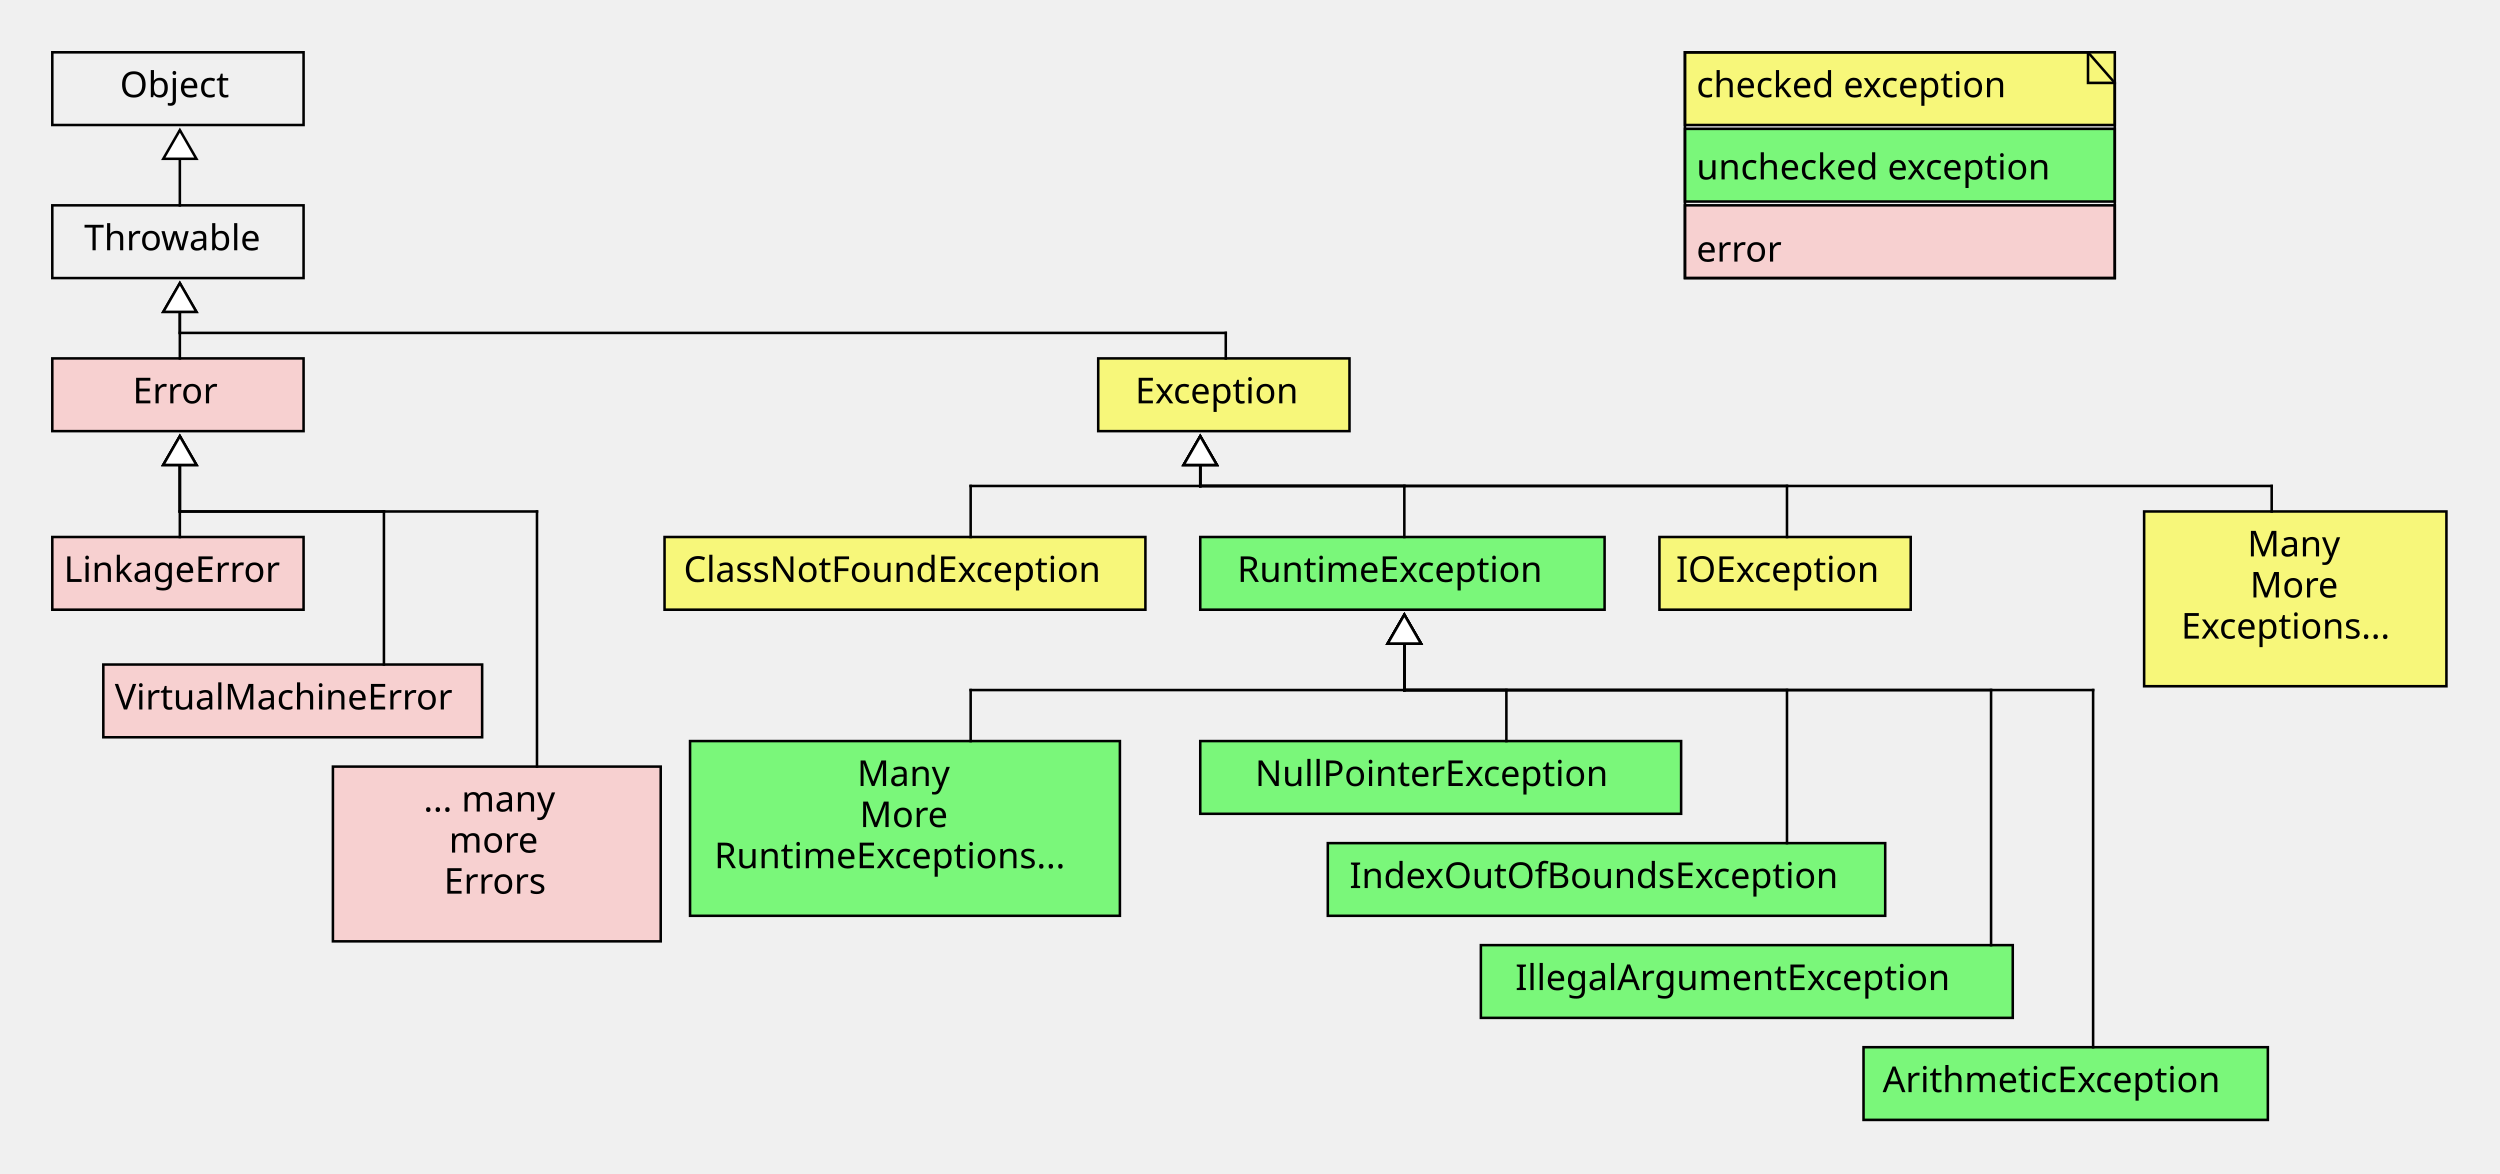
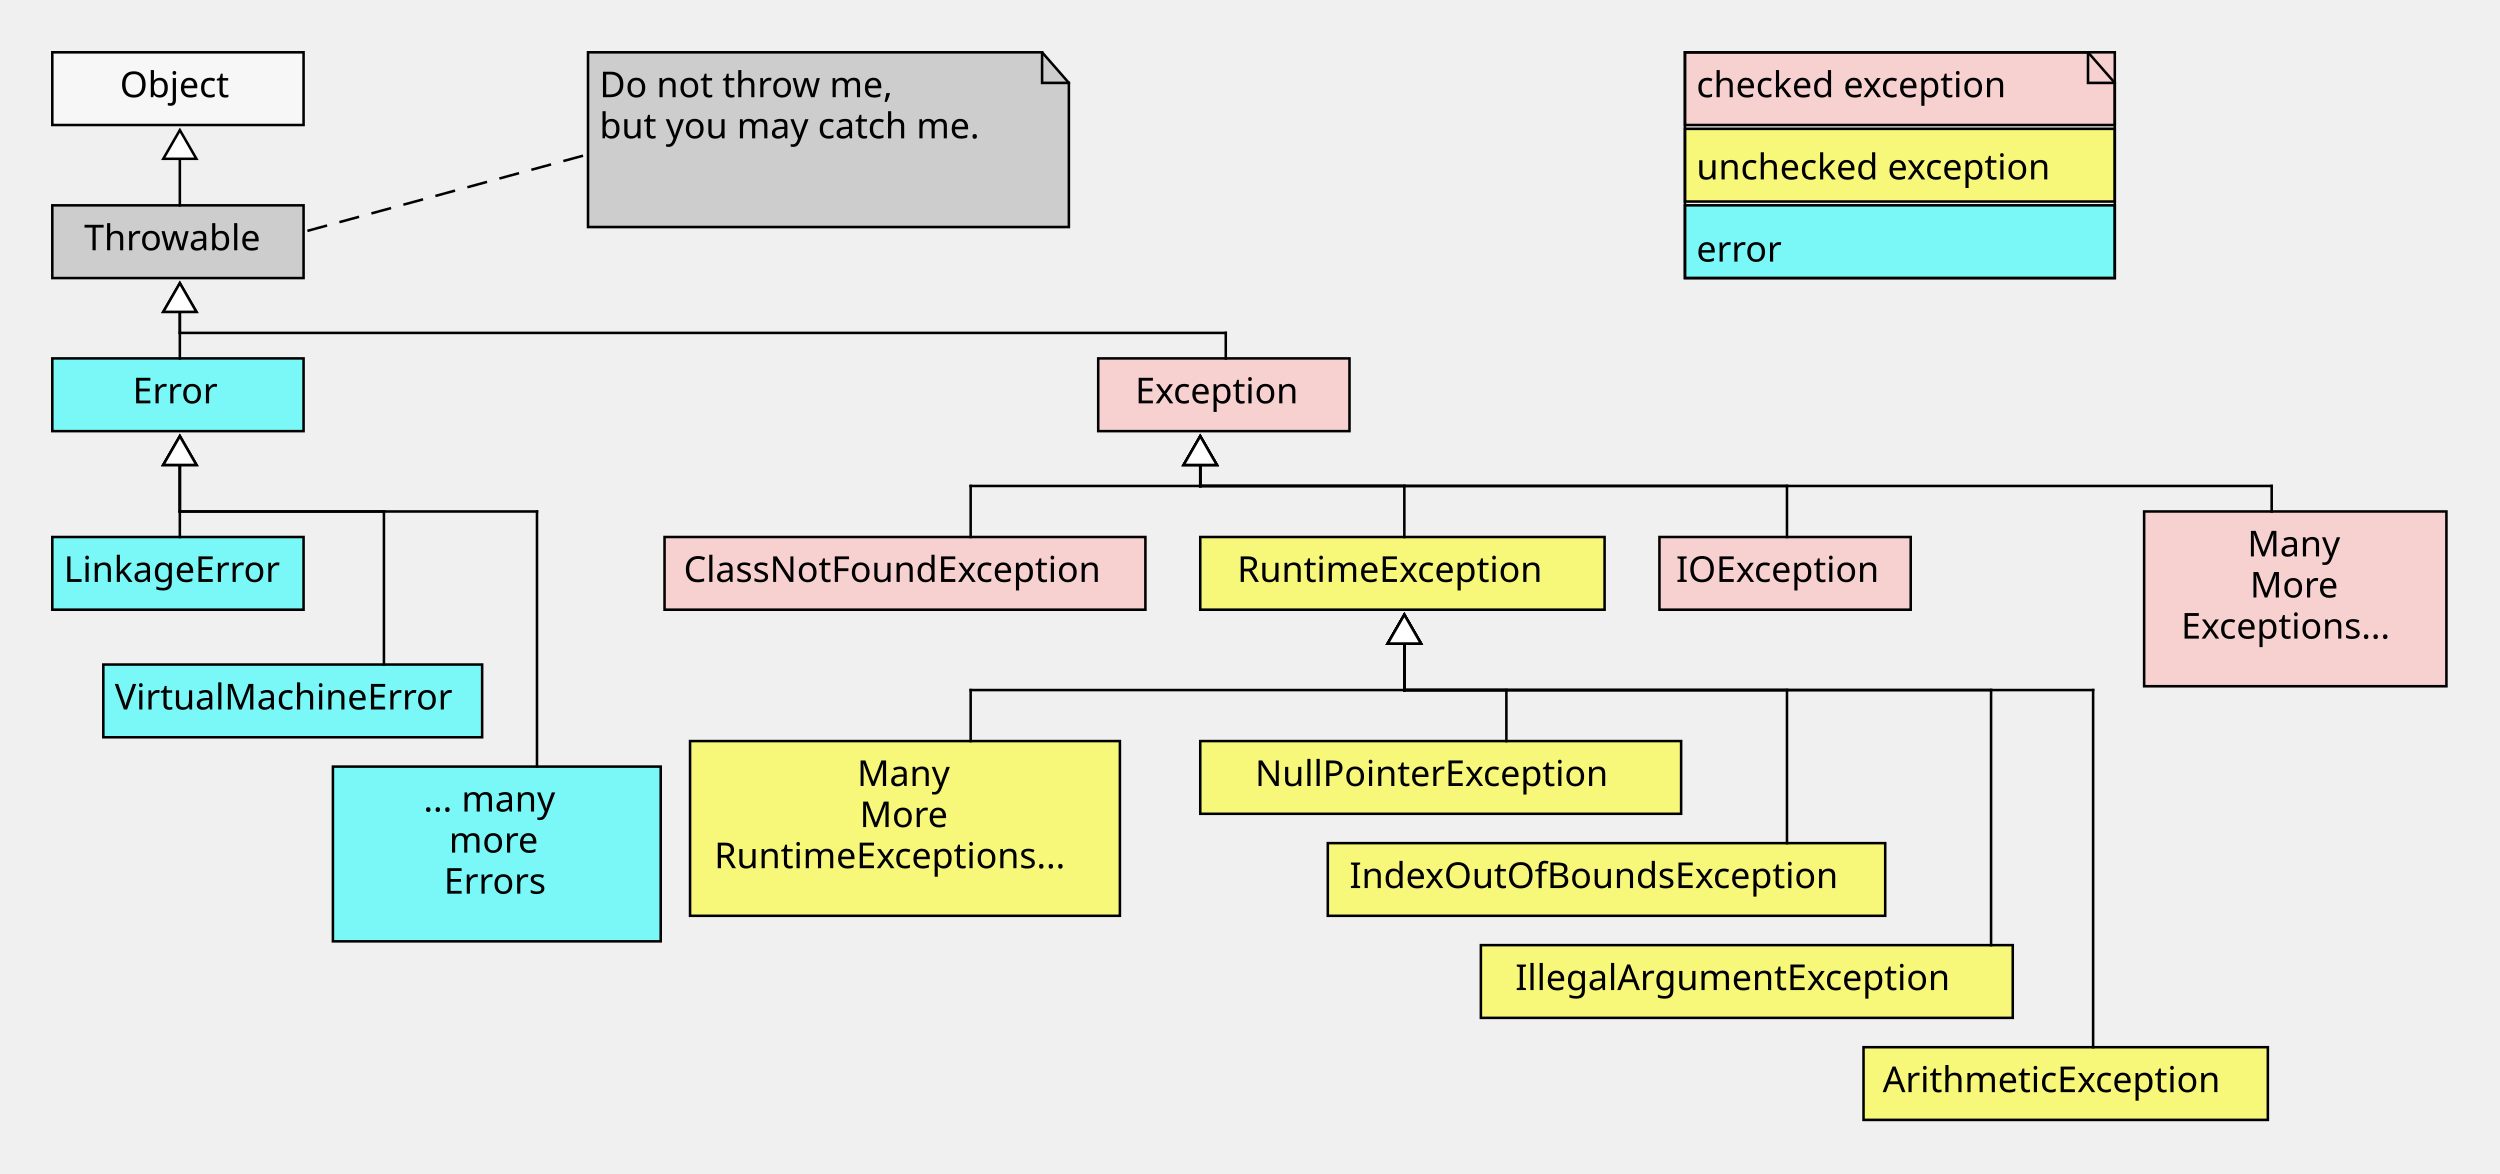
<svg xmlns="http://www.w3.org/2000/svg" fill-opacity="1" color-rendering="auto" color-interpolation="auto" text-rendering="auto" stroke="black" stroke-linecap="square" width="980" stroke-miterlimit="10" shape-rendering="auto" stroke-opacity="1" fill="black" stroke-dasharray="none" font-weight="normal" stroke-width="1" viewBox="20 20 980 460" height="460" font-family="'Dialog'" font-style="normal" stroke-linejoin="miter" font-size="12px" stroke-dashoffset="0" image-rendering="auto">
  <defs id="genericDefs" />
  <g>
    <defs id="defs1">
      <clipPath clipPathUnits="userSpaceOnUse" id="clipPath1">
        <path d="M0 0 L2147483647 0 L2147483647 2147483647 L0 2147483647 L0 0 Z" />
      </clipPath>
      <clipPath clipPathUnits="userSpaceOnUse" id="clipPath2">
+         <path d="M0 0 L0 70 L190 70 L190 0 Z" />
+       </clipPath>
+       <clipPath clipPathUnits="userSpaceOnUse" id="clipPath3">
        <path d="M0 0 L0 30 L170 30 L170 0 Z" />
      </clipPath>
-       <clipPath clipPathUnits="userSpaceOnUse" id="clipPath3">
+       <clipPath clipPathUnits="userSpaceOnUse" id="clipPath4">
        <path d="M0 0 L0 90 L170 90 L170 0 Z" />
      </clipPath>
-       <clipPath clipPathUnits="userSpaceOnUse" id="clipPath4">
+       <clipPath clipPathUnits="userSpaceOnUse" id="clipPath5">
        <path d="M0 0 L0 70 L120 70 L120 0 Z" />
      </clipPath>
-       <clipPath clipPathUnits="userSpaceOnUse" id="clipPath5">
+       <clipPath clipPathUnits="userSpaceOnUse" id="clipPath6">
        <path d="M0 0 L0 30 L210 30 L210 0 Z" />
      </clipPath>
-       <clipPath clipPathUnits="userSpaceOnUse" id="clipPath6">
+       <clipPath clipPathUnits="userSpaceOnUse" id="clipPath7">
        <path d="M0 0 L0 30 L220 30 L220 0 Z" />
      </clipPath>
-       <clipPath clipPathUnits="userSpaceOnUse" id="clipPath7">
+       <clipPath clipPathUnits="userSpaceOnUse" id="clipPath8">
        <path d="M0 0 L0 30 L190 30 L190 0 Z" />
      </clipPath>
-       <clipPath clipPathUnits="userSpaceOnUse" id="clipPath8">
+       <clipPath clipPathUnits="userSpaceOnUse" id="clipPath9">
        <path d="M0 0 L0 30 L160 30 L160 0 Z" />
      </clipPath>
-       <clipPath clipPathUnits="userSpaceOnUse" id="clipPath9">
+       <clipPath clipPathUnits="userSpaceOnUse" id="clipPath10">
        <path d="M0 0 L0 70 L170 70 L170 0 Z" />
      </clipPath>
-       <clipPath clipPathUnits="userSpaceOnUse" id="clipPath10">
+       <clipPath clipPathUnits="userSpaceOnUse" id="clipPath11">
        <path d="M0 0 L0 30 L100 30 L100 0 Z" />
      </clipPath>
-       <clipPath clipPathUnits="userSpaceOnUse" id="clipPath11">
+       <clipPath clipPathUnits="userSpaceOnUse" id="clipPath12">
        <path d="M0 0 L0 70 L130 70 L130 0 Z" />
      </clipPath>
-       <clipPath clipPathUnits="userSpaceOnUse" id="clipPath12">
+       <clipPath clipPathUnits="userSpaceOnUse" id="clipPath13">
        <path d="M0 0 L0 30 L150 30 L150 0 Z" />
      </clipPath>
-       <clipPath clipPathUnits="userSpaceOnUse" id="clipPath13">
+       <clipPath clipPathUnits="userSpaceOnUse" id="clipPath14">
+         <path d="M0 0 L0 60 L140 60 L140 0 Z" />
+       </clipPath>
+       <clipPath clipPathUnits="userSpaceOnUse" id="clipPath15">
        <path d="M0 0 L0 200 L300 200 L300 0 Z" />
      </clipPath>
-       <clipPath clipPathUnits="userSpaceOnUse" id="clipPath14">
+       <clipPath clipPathUnits="userSpaceOnUse" id="clipPath16">
        <path d="M0 0 L0 80 L70 80 L70 0 Z" />
      </clipPath>
-       <clipPath clipPathUnits="userSpaceOnUse" id="clipPath15">
+       <clipPath clipPathUnits="userSpaceOnUse" id="clipPath17">
        <path d="M0 0 L0 120 L180 120 L180 0 Z" />
      </clipPath>
-       <clipPath clipPathUnits="userSpaceOnUse" id="clipPath16">
+       <clipPath clipPathUnits="userSpaceOnUse" id="clipPath18">
        <path d="M0 0 L0 160 L260 160 L260 0 Z" />
      </clipPath>
-       <clipPath clipPathUnits="userSpaceOnUse" id="clipPath17">
+       <clipPath clipPathUnits="userSpaceOnUse" id="clipPath19">
        <path d="M0 0 L0 80 L200 80 L200 0 Z" />
      </clipPath>
-       <clipPath clipPathUnits="userSpaceOnUse" id="clipPath18">
+       <clipPath clipPathUnits="userSpaceOnUse" id="clipPath20">
        <path d="M0 0 L0 60 L450 60 L450 0 Z" />
      </clipPath>
-       <clipPath clipPathUnits="userSpaceOnUse" id="clipPath19">
+       <clipPath clipPathUnits="userSpaceOnUse" id="clipPath21">
        <path d="M0 0 L0 70 L260 70 L260 0 Z" />
      </clipPath>
-       <clipPath clipPathUnits="userSpaceOnUse" id="clipPath20">
+       <clipPath clipPathUnits="userSpaceOnUse" id="clipPath22">
        <path d="M0 0 L0 70 L110 70 L110 0 Z" />
      </clipPath>
-       <clipPath clipPathUnits="userSpaceOnUse" id="clipPath21">
+       <clipPath clipPathUnits="userSpaceOnUse" id="clipPath23">
        <path d="M0 0 L0 60 L440 60 L440 0 Z" />
      </clipPath>
-       <clipPath clipPathUnits="userSpaceOnUse" id="clipPath22">
+       <clipPath clipPathUnits="userSpaceOnUse" id="clipPath24">
        <path d="M0 0 L0 160 L170 160 L170 0 Z" />
      </clipPath>
-       <clipPath clipPathUnits="userSpaceOnUse" id="clipPath23">
+       <clipPath clipPathUnits="userSpaceOnUse" id="clipPath25">
        <path d="M0 0 L0 120 L110 120 L110 0 Z" />
      </clipPath>
-       <clipPath clipPathUnits="userSpaceOnUse" id="clipPath24">
+       <clipPath clipPathUnits="userSpaceOnUse" id="clipPath26">
        <path d="M0 0 L0 70 L30 70 L30 0 Z" />
      </clipPath>
-       <clipPath clipPathUnits="userSpaceOnUse" id="clipPath25">
+       <clipPath clipPathUnits="userSpaceOnUse" id="clipPath27">
        <path d="M0 0 L0 60 L30 60 L30 0 Z" />
      </clipPath>
    </defs>
-     <g fill="rgb(255,175,175)" fill-opacity="0.49" transform="translate(680,100)" stroke-opacity="0.49" stroke="rgb(255,175,175)">
-       <rect x="0.5" width="168.5" height="28.5" y="0.5" clip-path="url(#clipPath2)" stroke="none" />
+     <g fill="rgb(170,170,170)" fill-opacity="0.49" transform="translate(250,40)" stroke-opacity="0.49" stroke="rgb(170,170,170)">
+       <path d="M0.5 0.5 L178.5 0.5 L189 12.5 L189 69 L0.5 69 Z" stroke="none" clip-path="url(#clipPath2)" />
+     </g>
+     <g transform="translate(250,40)">
+       <path fill="none" d="M0.5 0.5 L178.5 0.5 L189 12.5 L189 69 L0.5 69 Z" clip-path="url(#clipPath2)" />
+       <path fill="none" d="M178.5 0.5 L178.5 12.5 L189 12.5" clip-path="url(#clipPath2)" />
+       <text x="5" font-size="14px" y="18.109" clip-path="url(#clipPath2)" font-family="sans-serif" stroke="none" xml:space="preserve">Do not throw me,</text>
+       <text x="5" font-size="14px" y="34.219" clip-path="url(#clipPath2)" font-family="sans-serif" stroke="none" xml:space="preserve">but you may catch me.</text>
+     </g>
+     <g fill="rgb(0,255,255)" fill-opacity="0.49" transform="translate(680,100)" stroke-opacity="0.49" stroke="rgb(0,255,255)">
+       <rect x="0.5" width="168.5" height="28.5" y="0.5" clip-path="url(#clipPath3)" stroke="none" />
    </g>
    <g transform="translate(680,100)">
-       <rect fill="none" x="0.5" width="168.5" height="28.5" y="0.5" clip-path="url(#clipPath2)" />
-     </g>
-     <g fill="rgb(0,255,0)" fill-opacity="0.49" transform="translate(680,70)" stroke-opacity="0.49" stroke="rgb(0,255,0)">
-       <rect x="0.5" width="168.5" height="28.5" y="0.5" clip-path="url(#clipPath2)" stroke="none" />
+       <rect fill="none" x="0.5" width="168.5" height="28.5" y="0.5" clip-path="url(#clipPath3)" />
+     </g>
+     <g fill="rgb(255,255,0)" fill-opacity="0.49" transform="translate(680,70)" stroke-opacity="0.49" stroke="rgb(255,255,0)">
+       <rect x="0.5" width="168.5" height="28.5" y="0.5" clip-path="url(#clipPath3)" stroke="none" />
    </g>
    <g transform="translate(680,70)">
-       <rect fill="none" x="0.5" width="168.5" height="28.5" y="0.5" clip-path="url(#clipPath2)" />
-     </g>
-     <g fill="rgb(255,255,0)" fill-opacity="0.49" transform="translate(680,40)" stroke-opacity="0.49" stroke="rgb(255,255,0)">
-       <rect x="0.5" width="168.5" height="28.5" y="0.5" clip-path="url(#clipPath2)" stroke="none" />
+       <rect fill="none" x="0.5" width="168.5" height="28.5" y="0.5" clip-path="url(#clipPath3)" />
+     </g>
+     <g fill="rgb(255,175,175)" fill-opacity="0.49" transform="translate(680,40)" stroke-opacity="0.49" stroke="rgb(255,175,175)">
+       <rect x="0.5" width="168.5" height="28.5" y="0.5" clip-path="url(#clipPath3)" stroke="none" />
    </g>
    <g transform="translate(680,40)">
-       <rect fill="none" x="0.5" width="168.5" height="28.5" y="0.5" clip-path="url(#clipPath2)" />
+       <rect fill="none" x="0.5" width="168.5" height="28.5" y="0.5" clip-path="url(#clipPath3)" />
    </g>
    <g fill="rgb(255,255,255)" fill-opacity="0" transform="translate(680,40)" stroke-opacity="0" stroke="rgb(255,255,255)">
-       <path d="M0.5 0.5 L158.5 0.5 L169 12.5 L169 89 L0.5 89 Z" stroke="none" clip-path="url(#clipPath3)" />
+       <path d="M0.5 0.5 L158.5 0.5 L169 12.5 L169 89 L0.5 89 Z" stroke="none" clip-path="url(#clipPath4)" />
    </g>
    <g transform="translate(680,40)">
-       <path fill="none" d="M0.5 0.5 L158.5 0.5 L169 12.5 L169 89 L0.5 89 Z" clip-path="url(#clipPath3)" />
-       <path fill="none" d="M158.5 0.5 L158.5 12.5 L169 12.5" clip-path="url(#clipPath3)" />
-       <text x="5" font-size="14px" y="18.109" clip-path="url(#clipPath3)" font-family="sans-serif" stroke="none" xml:space="preserve">checked exception</text>
-       <text x="5" font-size="14px" y="50.328" clip-path="url(#clipPath3)" font-family="sans-serif" stroke="none" xml:space="preserve">unchecked exception</text>
-       <text x="5" font-size="14px" y="82.547" clip-path="url(#clipPath3)" font-family="sans-serif" stroke="none" xml:space="preserve">error</text>
-     </g>
-     <g fill="rgb(255,255,0)" fill-opacity="0.49" transform="translate(860,220)" stroke-opacity="0.49" stroke="rgb(255,255,0)">
-       <rect x="0.5" width="118.5" height="68.5" y="0.5" clip-path="url(#clipPath4)" stroke="none" />
+       <path fill="none" d="M0.5 0.5 L158.5 0.5 L169 12.5 L169 89 L0.5 89 Z" clip-path="url(#clipPath4)" />
+       <path fill="none" d="M158.5 0.5 L158.5 12.5 L169 12.5" clip-path="url(#clipPath4)" />
+       <text x="5" font-size="14px" y="18.109" clip-path="url(#clipPath4)" font-family="sans-serif" stroke="none" xml:space="preserve">checked exception</text>
+       <text x="5" font-size="14px" y="50.328" clip-path="url(#clipPath4)" font-family="sans-serif" stroke="none" xml:space="preserve">unchecked exception</text>
+       <text x="5" font-size="14px" y="82.547" clip-path="url(#clipPath4)" font-family="sans-serif" stroke="none" xml:space="preserve">error</text>
+     </g>
+     <g fill="rgb(255,175,175)" fill-opacity="0.49" transform="translate(860,220)" stroke-opacity="0.49" stroke="rgb(255,175,175)">
+       <rect x="0.5" width="118.5" height="68.5" y="0.5" clip-path="url(#clipPath5)" stroke="none" />
    </g>
    <g transform="translate(860,220)">
-       <rect fill="none" x="0.5" width="118.5" height="68.5" y="0.5" clip-path="url(#clipPath4)" />
-       <text x="41" font-size="14px" y="18.109" clip-path="url(#clipPath4)" font-family="sans-serif" stroke="none" xml:space="preserve">Many </text>
-       <text x="42" font-size="14px" y="34.219" clip-path="url(#clipPath4)" font-family="sans-serif" stroke="none" xml:space="preserve">More </text>
-       <text x="15" font-size="14px" y="50.328" clip-path="url(#clipPath4)" font-family="sans-serif" stroke="none" xml:space="preserve">Exceptions...</text>
-     </g>
-     <g fill="rgb(0,255,0)" fill-opacity="0.49" transform="translate(600,390)" stroke-opacity="0.49" stroke="rgb(0,255,0)">
-       <rect x="0.5" width="208.5" height="28.5" y="0.5" clip-path="url(#clipPath5)" stroke="none" />
+       <rect fill="none" x="0.5" width="118.5" height="68.5" y="0.5" clip-path="url(#clipPath5)" />
+       <text x="41" font-size="14px" y="18.109" clip-path="url(#clipPath5)" font-family="sans-serif" stroke="none" xml:space="preserve">Many </text>
+       <text x="42" font-size="14px" y="34.219" clip-path="url(#clipPath5)" font-family="sans-serif" stroke="none" xml:space="preserve">More </text>
+       <text x="15" font-size="14px" y="50.328" clip-path="url(#clipPath5)" font-family="sans-serif" stroke="none" xml:space="preserve">Exceptions...</text>
+     </g>
+     <g fill="rgb(255,255,0)" fill-opacity="0.49" transform="translate(600,390)" stroke-opacity="0.49" stroke="rgb(255,255,0)">
+       <rect x="0.5" width="208.5" height="28.5" y="0.5" clip-path="url(#clipPath6)" stroke="none" />
    </g>
    <g transform="translate(600,390)">
-       <rect fill="none" x="0.5" width="208.5" height="28.5" y="0.5" clip-path="url(#clipPath5)" />
-       <text x="14" font-size="14px" y="18.109" clip-path="url(#clipPath5)" font-family="sans-serif" stroke="none" xml:space="preserve">IllegalArgumentException</text>
-     </g>
-     <g fill="rgb(0,255,0)" fill-opacity="0.49" transform="translate(540,350)" stroke-opacity="0.49" stroke="rgb(0,255,0)">
-       <rect x="0.5" width="218.5" height="28.5" y="0.5" clip-path="url(#clipPath6)" stroke="none" />
+       <rect fill="none" x="0.5" width="208.5" height="28.5" y="0.5" clip-path="url(#clipPath6)" />
+       <text x="14" font-size="14px" y="18.109" clip-path="url(#clipPath6)" font-family="sans-serif" stroke="none" xml:space="preserve">IllegalArgumentException</text>
+     </g>
+     <g fill="rgb(255,255,0)" fill-opacity="0.49" transform="translate(540,350)" stroke-opacity="0.49" stroke="rgb(255,255,0)">
+       <rect x="0.5" width="218.5" height="28.5" y="0.5" clip-path="url(#clipPath7)" stroke="none" />
    </g>
    <g transform="translate(540,350)">
-       <rect fill="none" x="0.5" width="218.5" height="28.5" y="0.5" clip-path="url(#clipPath6)" />
-       <text x="9" font-size="14px" y="18.109" clip-path="url(#clipPath6)" font-family="sans-serif" stroke="none" xml:space="preserve">IndexOutOfBoundsException</text>
-     </g>
-     <g fill="rgb(0,255,0)" fill-opacity="0.49" transform="translate(490,310)" stroke-opacity="0.49" stroke="rgb(0,255,0)">
-       <rect x="0.5" width="188.5" height="28.5" y="0.5" clip-path="url(#clipPath7)" stroke="none" />
+       <rect fill="none" x="0.5" width="218.5" height="28.5" y="0.5" clip-path="url(#clipPath7)" />
+       <text x="9" font-size="14px" y="18.109" clip-path="url(#clipPath7)" font-family="sans-serif" stroke="none" xml:space="preserve">IndexOutOfBoundsException</text>
+     </g>
+     <g fill="rgb(255,255,0)" fill-opacity="0.49" transform="translate(490,310)" stroke-opacity="0.49" stroke="rgb(255,255,0)">
+       <rect x="0.5" width="188.5" height="28.5" y="0.5" clip-path="url(#clipPath8)" stroke="none" />
    </g>
    <g transform="translate(490,310)">
-       <rect fill="none" x="0.5" width="188.5" height="28.5" y="0.5" clip-path="url(#clipPath7)" />
-       <text x="22" font-size="14px" y="18.109" clip-path="url(#clipPath7)" font-family="sans-serif" stroke="none" xml:space="preserve">NullPointerException</text>
-     </g>
-     <g fill="rgb(0,255,0)" fill-opacity="0.49" transform="translate(750,430)" stroke-opacity="0.49" stroke="rgb(0,255,0)">
-       <rect x="0.5" width="158.5" height="28.5" y="0.5" clip-path="url(#clipPath8)" stroke="none" />
+       <rect fill="none" x="0.5" width="188.5" height="28.5" y="0.5" clip-path="url(#clipPath8)" />
+       <text x="22" font-size="14px" y="18.109" clip-path="url(#clipPath8)" font-family="sans-serif" stroke="none" xml:space="preserve">NullPointerException</text>
+     </g>
+     <g fill="rgb(255,255,0)" fill-opacity="0.49" transform="translate(750,430)" stroke-opacity="0.49" stroke="rgb(255,255,0)">
+       <rect x="0.5" width="158.5" height="28.5" y="0.5" clip-path="url(#clipPath9)" stroke="none" />
    </g>
    <g transform="translate(750,430)">
-       <rect fill="none" x="0.5" width="158.5" height="28.5" y="0.5" clip-path="url(#clipPath8)" />
-       <text x="8" font-size="14px" y="18.109" clip-path="url(#clipPath8)" font-family="sans-serif" stroke="none" xml:space="preserve">ArithmeticException</text>
-     </g>
-     <g fill="rgb(0,255,0)" fill-opacity="0.49" transform="translate(290,310)" stroke-opacity="0.49" stroke="rgb(0,255,0)">
-       <rect x="0.5" width="168.5" height="68.5" y="0.5" clip-path="url(#clipPath9)" stroke="none" />
+       <rect fill="none" x="0.5" width="158.5" height="28.5" y="0.5" clip-path="url(#clipPath9)" />
+       <text x="8" font-size="14px" y="18.109" clip-path="url(#clipPath9)" font-family="sans-serif" stroke="none" xml:space="preserve">ArithmeticException</text>
+     </g>
+     <g fill="rgb(255,255,0)" fill-opacity="0.49" transform="translate(290,310)" stroke-opacity="0.49" stroke="rgb(255,255,0)">
+       <rect x="0.5" width="168.5" height="68.5" y="0.5" clip-path="url(#clipPath10)" stroke="none" />
    </g>
    <g transform="translate(290,310)">
-       <rect fill="none" x="0.5" width="168.5" height="68.5" y="0.5" clip-path="url(#clipPath9)" />
-       <text x="66" font-size="14px" y="18.109" clip-path="url(#clipPath9)" font-family="sans-serif" stroke="none" xml:space="preserve">Many </text>
-       <text x="67" font-size="14px" y="34.219" clip-path="url(#clipPath9)" font-family="sans-serif" stroke="none" xml:space="preserve">More </text>
-       <text x="10" font-size="14px" y="50.328" clip-path="url(#clipPath9)" font-family="sans-serif" stroke="none" xml:space="preserve">RuntimeExceptions...</text>
-     </g>
-     <g fill="rgb(255,255,0)" fill-opacity="0.49" transform="translate(670,230)" stroke-opacity="0.49" stroke="rgb(255,255,0)">
-       <rect x="0.5" width="98.5" height="28.5" y="0.5" clip-path="url(#clipPath10)" stroke="none" />
+       <rect fill="none" x="0.5" width="168.5" height="68.5" y="0.5" clip-path="url(#clipPath10)" />
+       <text x="66" font-size="14px" y="18.109" clip-path="url(#clipPath10)" font-family="sans-serif" stroke="none" xml:space="preserve">Many </text>
+       <text x="67" font-size="14px" y="34.219" clip-path="url(#clipPath10)" font-family="sans-serif" stroke="none" xml:space="preserve">More </text>
+       <text x="10" font-size="14px" y="50.328" clip-path="url(#clipPath10)" font-family="sans-serif" stroke="none" xml:space="preserve">RuntimeExceptions...</text>
+     </g>
+     <g fill="rgb(255,175,175)" fill-opacity="0.49" transform="translate(670,230)" stroke-opacity="0.49" stroke="rgb(255,175,175)">
+       <rect x="0.5" width="98.5" height="28.5" y="0.5" clip-path="url(#clipPath11)" stroke="none" />
    </g>
    <g transform="translate(670,230)">
-       <rect fill="none" x="0.5" width="98.5" height="28.5" y="0.5" clip-path="url(#clipPath10)" />
-       <text x="7" font-size="14px" y="18.109" clip-path="url(#clipPath10)" font-family="sans-serif" stroke="none" xml:space="preserve">IOException</text>
-     </g>
-     <g fill="rgb(0,255,0)" fill-opacity="0.49" transform="translate(490,230)" stroke-opacity="0.49" stroke="rgb(0,255,0)">
-       <rect x="0.5" width="158.5" height="28.5" y="0.5" clip-path="url(#clipPath8)" stroke="none" />
+       <rect fill="none" x="0.5" width="98.5" height="28.5" y="0.5" clip-path="url(#clipPath11)" />
+       <text x="7" font-size="14px" y="18.109" clip-path="url(#clipPath11)" font-family="sans-serif" stroke="none" xml:space="preserve">IOException</text>
+     </g>
+     <g fill="rgb(255,255,0)" fill-opacity="0.49" transform="translate(490,230)" stroke-opacity="0.49" stroke="rgb(255,255,0)">
+       <rect x="0.5" width="158.5" height="28.5" y="0.5" clip-path="url(#clipPath9)" stroke="none" />
    </g>
    <g transform="translate(490,230)">
-       <rect fill="none" x="0.5" width="158.5" height="28.5" y="0.5" clip-path="url(#clipPath8)" />
-       <text x="15" font-size="14px" y="18.109" clip-path="url(#clipPath8)" font-family="sans-serif" stroke="none" xml:space="preserve">RuntimeException</text>
-     </g>
-     <g fill="rgb(255,255,0)" fill-opacity="0.49" transform="translate(280,230)" stroke-opacity="0.49" stroke="rgb(255,255,0)">
-       <rect x="0.5" width="188.5" height="28.5" y="0.5" clip-path="url(#clipPath7)" stroke="none" />
+       <rect fill="none" x="0.5" width="158.5" height="28.5" y="0.5" clip-path="url(#clipPath9)" />
+       <text x="15" font-size="14px" y="18.109" clip-path="url(#clipPath9)" font-family="sans-serif" stroke="none" xml:space="preserve">RuntimeException</text>
+     </g>
+     <g fill="rgb(255,175,175)" fill-opacity="0.49" transform="translate(280,230)" stroke-opacity="0.49" stroke="rgb(255,175,175)">
+       <rect x="0.5" width="188.5" height="28.5" y="0.5" clip-path="url(#clipPath8)" stroke="none" />
    </g>
    <g transform="translate(280,230)">
-       <rect fill="none" x="0.5" width="188.5" height="28.5" y="0.5" clip-path="url(#clipPath7)" />
-       <text x="8" font-size="14px" y="18.109" clip-path="url(#clipPath7)" font-family="sans-serif" stroke="none" xml:space="preserve">ClassNotFoundException</text>
-     </g>
-     <g fill="rgb(255,175,175)" fill-opacity="0.49" transform="translate(150,320)" stroke-opacity="0.49" stroke="rgb(255,175,175)">
-       <rect x="0.5" width="128.5" height="68.5" y="0.5" clip-path="url(#clipPath11)" stroke="none" />
+       <rect fill="none" x="0.5" width="188.5" height="28.5" y="0.5" clip-path="url(#clipPath8)" />
+       <text x="8" font-size="14px" y="18.109" clip-path="url(#clipPath8)" font-family="sans-serif" stroke="none" xml:space="preserve">ClassNotFoundException</text>
+     </g>
+     <g fill="rgb(0,255,255)" fill-opacity="0.49" transform="translate(150,320)" stroke-opacity="0.49" stroke="rgb(0,255,255)">
+       <rect x="0.5" width="128.5" height="68.5" y="0.5" clip-path="url(#clipPath12)" stroke="none" />
    </g>
    <g transform="translate(150,320)">
-       <rect fill="none" x="0.5" width="128.5" height="68.5" y="0.5" clip-path="url(#clipPath11)" />
-       <text x="36" font-size="14px" y="18.109" clip-path="url(#clipPath11)" font-family="sans-serif" stroke="none" xml:space="preserve">... many </text>
-       <text x="46" font-size="14px" y="34.219" clip-path="url(#clipPath11)" font-family="sans-serif" stroke="none" xml:space="preserve">more </text>
-       <text x="44" font-size="14px" y="50.328" clip-path="url(#clipPath11)" font-family="sans-serif" stroke="none" xml:space="preserve">Errors</text>
-     </g>
-     <g fill="rgb(255,175,175)" fill-opacity="0.49" transform="translate(60,280)" stroke-opacity="0.49" stroke="rgb(255,175,175)">
-       <rect x="0.5" width="148.5" height="28.5" y="0.5" clip-path="url(#clipPath12)" stroke="none" />
+       <rect fill="none" x="0.5" width="128.5" height="68.5" y="0.5" clip-path="url(#clipPath12)" />
+       <text x="36" font-size="14px" y="18.109" clip-path="url(#clipPath12)" font-family="sans-serif" stroke="none" xml:space="preserve">... many </text>
+       <text x="46" font-size="14px" y="34.219" clip-path="url(#clipPath12)" font-family="sans-serif" stroke="none" xml:space="preserve">more </text>
+       <text x="44" font-size="14px" y="50.328" clip-path="url(#clipPath12)" font-family="sans-serif" stroke="none" xml:space="preserve">Errors</text>
+     </g>
+     <g fill="rgb(0,255,255)" fill-opacity="0.49" transform="translate(60,280)" stroke-opacity="0.49" stroke="rgb(0,255,255)">
+       <rect x="0.5" width="148.5" height="28.5" y="0.5" clip-path="url(#clipPath13)" stroke="none" />
    </g>
    <g transform="translate(60,280)">
-       <rect fill="none" x="0.5" width="148.5" height="28.5" y="0.5" clip-path="url(#clipPath12)" />
-       <text x="5" font-size="14px" y="18.109" clip-path="url(#clipPath12)" font-family="sans-serif" stroke="none" xml:space="preserve">VirtualMachineError</text>
-     </g>
-     <g fill="rgb(255,175,175)" fill-opacity="0.49" transform="translate(40,230)" stroke-opacity="0.49" stroke="rgb(255,175,175)">
-       <rect x="0.5" width="98.5" height="28.5" y="0.5" clip-path="url(#clipPath10)" stroke="none" />
+       <rect fill="none" x="0.5" width="148.5" height="28.5" y="0.5" clip-path="url(#clipPath13)" />
+       <text x="5" font-size="14px" y="18.109" clip-path="url(#clipPath13)" font-family="sans-serif" stroke="none" xml:space="preserve">VirtualMachineError</text>
+     </g>
+     <g fill="rgb(0,255,255)" fill-opacity="0.49" transform="translate(40,230)" stroke-opacity="0.49" stroke="rgb(0,255,255)">
+       <rect x="0.5" width="98.5" height="28.5" y="0.5" clip-path="url(#clipPath11)" stroke="none" />
    </g>
    <g transform="translate(40,230)">
-       <rect fill="none" x="0.5" width="98.5" height="28.5" y="0.5" clip-path="url(#clipPath10)" />
-       <text x="5" font-size="14px" y="18.109" clip-path="url(#clipPath10)" font-family="sans-serif" stroke="none" xml:space="preserve">LinkageError</text>
-     </g>
-     <g fill="rgb(255,255,0)" fill-opacity="0.49" transform="translate(450,160)" stroke-opacity="0.49" stroke="rgb(255,255,0)">
-       <rect x="0.5" width="98.5" height="28.5" y="0.5" clip-path="url(#clipPath10)" stroke="none" />
+       <rect fill="none" x="0.5" width="98.5" height="28.5" y="0.5" clip-path="url(#clipPath11)" />
+       <text x="5" font-size="14px" y="18.109" clip-path="url(#clipPath11)" font-family="sans-serif" stroke="none" xml:space="preserve">LinkageError</text>
+     </g>
+     <g fill="rgb(255,175,175)" fill-opacity="0.49" transform="translate(450,160)" stroke-opacity="0.49" stroke="rgb(255,175,175)">
+       <rect x="0.5" width="98.5" height="28.5" y="0.5" clip-path="url(#clipPath11)" stroke="none" />
    </g>
    <g transform="translate(450,160)">
-       <rect fill="none" x="0.5" width="98.5" height="28.5" y="0.5" clip-path="url(#clipPath10)" />
-       <text x="15" font-size="14px" y="18.109" clip-path="url(#clipPath10)" font-family="sans-serif" stroke="none" xml:space="preserve">Exception</text>
-     </g>
-     <g fill="rgb(255,175,175)" fill-opacity="0.49" transform="translate(40,160)" stroke-opacity="0.49" stroke="rgb(255,175,175)">
-       <rect x="0.5" width="98.5" height="28.5" y="0.5" clip-path="url(#clipPath10)" stroke="none" />
+       <rect fill="none" x="0.5" width="98.5" height="28.5" y="0.5" clip-path="url(#clipPath11)" />
+       <text x="15" font-size="14px" y="18.109" clip-path="url(#clipPath11)" font-family="sans-serif" stroke="none" xml:space="preserve">Exception</text>
+     </g>
+     <g fill="rgb(0,255,255)" fill-opacity="0.49" transform="translate(40,160)" stroke-opacity="0.49" stroke="rgb(0,255,255)">
+       <rect x="0.5" width="98.5" height="28.5" y="0.5" clip-path="url(#clipPath11)" stroke="none" />
    </g>
    <g transform="translate(40,160)">
-       <rect fill="none" x="0.5" width="98.5" height="28.5" y="0.5" clip-path="url(#clipPath10)" />
-       <text x="32" font-size="14px" y="18.109" clip-path="url(#clipPath10)" font-family="sans-serif" stroke="none" xml:space="preserve">Error</text>
-     </g>
-     <g fill="rgb(255,255,255)" fill-opacity="0" transform="translate(40,100)" stroke-opacity="0" stroke="rgb(255,255,255)">
-       <rect x="0.5" width="98.5" height="28.5" y="0.5" clip-path="url(#clipPath10)" stroke="none" />
+       <rect fill="none" x="0.5" width="98.5" height="28.5" y="0.5" clip-path="url(#clipPath11)" />
+       <text x="32" font-size="14px" y="18.109" clip-path="url(#clipPath11)" font-family="sans-serif" stroke="none" xml:space="preserve">Error</text>
+     </g>
+     <g fill="rgb(170,170,170)" fill-opacity="0.49" transform="translate(40,100)" stroke-opacity="0.49" stroke="rgb(170,170,170)">
+       <rect x="0.5" width="98.5" height="28.5" y="0.5" clip-path="url(#clipPath11)" stroke="none" />
    </g>
    <g transform="translate(40,100)">
-       <rect fill="none" x="0.5" width="98.5" height="28.5" y="0.5" clip-path="url(#clipPath10)" />
-       <text x="13" font-size="14px" y="18.109" clip-path="url(#clipPath10)" font-family="sans-serif" stroke="none" xml:space="preserve">Throwable</text>
-     </g>
-     <g fill="rgb(255,255,255)" fill-opacity="0" transform="translate(40,40)" stroke-opacity="0" stroke="rgb(255,255,255)">
-       <rect x="0.5" width="98.5" height="28.5" y="0.5" clip-path="url(#clipPath10)" stroke="none" />
+       <rect fill="none" x="0.5" width="98.5" height="28.5" y="0.5" clip-path="url(#clipPath11)" />
+       <text x="13" font-size="14px" y="18.109" clip-path="url(#clipPath11)" font-family="sans-serif" stroke="none" xml:space="preserve">Throwable</text>
+     </g>
+     <g fill="rgb(255,255,255)" fill-opacity="0.49" transform="translate(40,40)" stroke-opacity="0.49" stroke="rgb(255,255,255)">
+       <rect x="0.5" width="98.5" height="28.5" y="0.5" clip-path="url(#clipPath11)" stroke="none" />
    </g>
    <g transform="translate(40,40)">
-       <rect fill="none" x="0.5" width="98.5" height="28.5" y="0.5" clip-path="url(#clipPath10)" />
-       <text x="27" font-size="14px" y="18.109" clip-path="url(#clipPath10)" font-family="sans-serif" stroke="none" xml:space="preserve">Object</text>
-     </g>
-     <g transform="translate(560,250)">
-       <path fill="none" d="M10.5 11.5 L10.5 40.5" clip-path="url(#clipPath13)" />
-       <path fill="none" d="M10.5 40.5 L280.5 40.5" clip-path="url(#clipPath13)" />
-       <path fill="none" d="M280.5 40.5 L280.5 180.5" clip-path="url(#clipPath13)" />
-       <path fill="white" d="M4 22.258 L10.5 11 L17 22.258 Z" clip-path="url(#clipPath13)" stroke="none" />
-       <path fill="none" d="M4 22.258 L10.5 11 L17 22.258 Z" clip-path="url(#clipPath13)" />
-     </g>
-     <g transform="translate(560,250)">
-       <path fill="none" d="M10.5 11.5 L10.5 40.5" clip-path="url(#clipPath14)" />
-       <path fill="none" d="M10.5 40.5 L50.5 40.5" clip-path="url(#clipPath14)" />
-       <path fill="none" d="M50.5 40.5 L50.5 60.5" clip-path="url(#clipPath14)" />
-       <path fill="white" d="M4 22.258 L10.5 11 L17 22.258 Z" clip-path="url(#clipPath14)" stroke="none" />
-       <path fill="none" d="M4 22.258 L10.5 11 L17 22.258 Z" clip-path="url(#clipPath14)" />
+       <rect fill="none" x="0.5" width="98.5" height="28.5" y="0.5" clip-path="url(#clipPath11)" />
+       <text x="27" font-size="14px" y="18.109" clip-path="url(#clipPath11)" font-family="sans-serif" stroke="none" xml:space="preserve">Object</text>
+     </g>
+     <g stroke-dasharray="8,5" stroke-miterlimit="5" transform="translate(130,70)" stroke-linecap="butt">
+       <path fill="none" d="M10.5 40.5 L120.5 10.5" clip-path="url(#clipPath14)" />
    </g>
    <g transform="translate(560,250)">
      <path fill="none" d="M10.5 11.5 L10.5 40.5" clip-path="url(#clipPath15)" />
-       <path fill="none" d="M10.5 40.5 L160.5 40.5" clip-path="url(#clipPath15)" />
-       <path fill="none" d="M160.5 40.5 L160.5 100.5" clip-path="url(#clipPath15)" />
+       <path fill="none" d="M10.5 40.5 L280.5 40.5" clip-path="url(#clipPath15)" />
+       <path fill="none" d="M280.5 40.5 L280.5 180.5" clip-path="url(#clipPath15)" />
      <path fill="white" d="M4 22.258 L10.5 11 L17 22.258 Z" clip-path="url(#clipPath15)" stroke="none" />
      <path fill="none" d="M4 22.258 L10.5 11 L17 22.258 Z" clip-path="url(#clipPath15)" />
    </g>
    <g transform="translate(560,250)">
      <path fill="none" d="M10.5 11.5 L10.5 40.5" clip-path="url(#clipPath16)" />
-       <path fill="none" d="M10.5 40.5 L240.5 40.5" clip-path="url(#clipPath16)" />
-       <path fill="none" d="M240.5 40.5 L240.5 140.5" clip-path="url(#clipPath16)" />
+       <path fill="none" d="M10.5 40.5 L50.5 40.5" clip-path="url(#clipPath16)" />
+       <path fill="none" d="M50.5 40.5 L50.5 60.5" clip-path="url(#clipPath16)" />
      <path fill="white" d="M4 22.258 L10.5 11 L17 22.258 Z" clip-path="url(#clipPath16)" stroke="none" />
      <path fill="none" d="M4 22.258 L10.5 11 L17 22.258 Z" clip-path="url(#clipPath16)" />
    </g>
-     <g transform="translate(390,250)">
-       <path fill="none" d="M180.5 11.5 L180.5 40.5" clip-path="url(#clipPath17)" />
-       <path fill="none" d="M180.5 40.5 L10.5 40.5" clip-path="url(#clipPath17)" />
-       <path fill="none" d="M10.5 40.5 L10.5 60.5" clip-path="url(#clipPath17)" />
-       <path fill="white" d="M174 22.258 L180.5 11 L187 22.258 Z" clip-path="url(#clipPath17)" stroke="none" />
-       <path fill="none" d="M174 22.258 L180.5 11 L187 22.258 Z" clip-path="url(#clipPath17)" />
-     </g>
-     <g transform="translate(480,180)">
-       <path fill="none" d="M10.5 11.5 L10.5 30.5" clip-path="url(#clipPath18)" />
-       <path fill="none" d="M10.5 30.5 L430.5 30.5" clip-path="url(#clipPath18)" />
-       <path fill="none" d="M430.5 30.5 L430.5 40.5" clip-path="url(#clipPath18)" />
+     <g transform="translate(560,250)">
+       <path fill="none" d="M10.5 11.5 L10.5 40.5" clip-path="url(#clipPath17)" />
+       <path fill="none" d="M10.5 40.5 L160.5 40.5" clip-path="url(#clipPath17)" />
+       <path fill="none" d="M160.5 40.5 L160.5 100.5" clip-path="url(#clipPath17)" />
+       <path fill="white" d="M4 22.258 L10.5 11 L17 22.258 Z" clip-path="url(#clipPath17)" stroke="none" />
+       <path fill="none" d="M4 22.258 L10.5 11 L17 22.258 Z" clip-path="url(#clipPath17)" />
+     </g>
+     <g transform="translate(560,250)">
+       <path fill="none" d="M10.5 11.5 L10.5 40.5" clip-path="url(#clipPath18)" />
+       <path fill="none" d="M10.5 40.5 L240.5 40.5" clip-path="url(#clipPath18)" />
+       <path fill="none" d="M240.5 40.5 L240.5 140.5" clip-path="url(#clipPath18)" />
      <path fill="white" d="M4 22.258 L10.5 11 L17 22.258 Z" clip-path="url(#clipPath18)" stroke="none" />
      <path fill="none" d="M4 22.258 L10.5 11 L17 22.258 Z" clip-path="url(#clipPath18)" />
    </g>
-     <g transform="translate(480,180)">
-       <path fill="none" d="M10.5 11.5 L10.5 30.5" clip-path="url(#clipPath19)" />
-       <path fill="none" d="M10.5 30.5 L240.5 30.5" clip-path="url(#clipPath19)" />
-       <path fill="none" d="M240.5 30.5 L240.5 50.5" clip-path="url(#clipPath19)" />
-       <path fill="white" d="M4 22.258 L10.5 11 L17 22.258 Z" clip-path="url(#clipPath19)" stroke="none" />
-       <path fill="none" d="M4 22.258 L10.5 11 L17 22.258 Z" clip-path="url(#clipPath19)" />
+     <g transform="translate(390,250)">
+       <path fill="none" d="M180.5 11.5 L180.5 40.5" clip-path="url(#clipPath19)" />
+       <path fill="none" d="M180.5 40.5 L10.5 40.5" clip-path="url(#clipPath19)" />
+       <path fill="none" d="M10.5 40.5 L10.5 60.5" clip-path="url(#clipPath19)" />
+       <path fill="white" d="M174 22.258 L180.5 11 L187 22.258 Z" clip-path="url(#clipPath19)" stroke="none" />
+       <path fill="none" d="M174 22.258 L180.5 11 L187 22.258 Z" clip-path="url(#clipPath19)" />
    </g>
    <g transform="translate(480,180)">
      <path fill="none" d="M10.5 11.5 L10.5 30.5" clip-path="url(#clipPath20)" />
-       <path fill="none" d="M10.5 30.5 L90.5 30.5" clip-path="url(#clipPath20)" />
-       <path fill="none" d="M90.5 30.5 L90.5 50.5" clip-path="url(#clipPath20)" />
+       <path fill="none" d="M10.5 30.5 L430.5 30.5" clip-path="url(#clipPath20)" />
+       <path fill="none" d="M430.5 30.5 L430.5 40.5" clip-path="url(#clipPath20)" />
      <path fill="white" d="M4 22.258 L10.5 11 L17 22.258 Z" clip-path="url(#clipPath20)" stroke="none" />
      <path fill="none" d="M4 22.258 L10.5 11 L17 22.258 Z" clip-path="url(#clipPath20)" />
    </g>
-     <g transform="translate(80,120)">
+     <g transform="translate(480,180)">
      <path fill="none" d="M10.5 11.5 L10.5 30.5" clip-path="url(#clipPath21)" />
-       <path fill="none" d="M10.5 30.5 L420.5 30.5" clip-path="url(#clipPath21)" />
-       <path fill="none" d="M420.5 30.5 L420.5 40.5" clip-path="url(#clipPath21)" />
+       <path fill="none" d="M10.5 30.5 L240.5 30.5" clip-path="url(#clipPath21)" />
+       <path fill="none" d="M240.5 30.5 L240.5 50.5" clip-path="url(#clipPath21)" />
      <path fill="white" d="M4 22.258 L10.5 11 L17 22.258 Z" clip-path="url(#clipPath21)" stroke="none" />
      <path fill="none" d="M4 22.258 L10.5 11 L17 22.258 Z" clip-path="url(#clipPath21)" />
    </g>
-     <g transform="translate(390,180)">
-       <path fill="none" d="M100.5 11.5 L100.5 30.5" clip-path="url(#clipPath4)" />
-       <path fill="none" d="M100.5 30.5 L10.5 30.5" clip-path="url(#clipPath4)" />
-       <path fill="none" d="M10.5 30.5 L10.5 50.5" clip-path="url(#clipPath4)" />
-       <path fill="white" d="M94 22.258 L100.5 11 L107 22.258 Z" clip-path="url(#clipPath4)" stroke="none" />
-       <path fill="none" d="M94 22.258 L100.5 11 L107 22.258 Z" clip-path="url(#clipPath4)" />
-     </g>
-     <g transform="translate(80,180)">
-       <path fill="none" d="M10.5 11.5 L10.5 40.5" clip-path="url(#clipPath22)" />
-       <path fill="none" d="M10.5 40.5 L150.5 40.5" clip-path="url(#clipPath22)" />
-       <path fill="none" d="M150.5 40.5 L150.5 140.5" clip-path="url(#clipPath22)" />
+     <g transform="translate(480,180)">
+       <path fill="none" d="M10.5 11.5 L10.5 30.5" clip-path="url(#clipPath22)" />
+       <path fill="none" d="M10.5 30.5 L90.5 30.5" clip-path="url(#clipPath22)" />
+       <path fill="none" d="M90.5 30.5 L90.5 50.5" clip-path="url(#clipPath22)" />
      <path fill="white" d="M4 22.258 L10.5 11 L17 22.258 Z" clip-path="url(#clipPath22)" stroke="none" />
      <path fill="none" d="M4 22.258 L10.5 11 L17 22.258 Z" clip-path="url(#clipPath22)" />
    </g>
-     <g transform="translate(80,180)">
-       <path fill="none" d="M10.5 11.5 L10.5 40.5" clip-path="url(#clipPath23)" />
-       <path fill="none" d="M10.5 40.5 L90.5 40.5" clip-path="url(#clipPath23)" />
-       <path fill="none" d="M90.5 40.5 L90.5 100.5" clip-path="url(#clipPath23)" />
+     <g transform="translate(80,120)">
+       <path fill="none" d="M10.5 11.5 L10.5 30.5" clip-path="url(#clipPath23)" />
+       <path fill="none" d="M10.5 30.5 L420.5 30.5" clip-path="url(#clipPath23)" />
+       <path fill="none" d="M420.5 30.5 L420.5 40.5" clip-path="url(#clipPath23)" />
      <path fill="white" d="M4 22.258 L10.5 11 L17 22.258 Z" clip-path="url(#clipPath23)" stroke="none" />
      <path fill="none" d="M4 22.258 L10.5 11 L17 22.258 Z" clip-path="url(#clipPath23)" />
    </g>
+     <g transform="translate(390,180)">
+       <path fill="none" d="M100.5 11.5 L100.5 30.5" clip-path="url(#clipPath5)" />
+       <path fill="none" d="M100.5 30.5 L10.5 30.5" clip-path="url(#clipPath5)" />
+       <path fill="none" d="M10.5 30.5 L10.5 50.5" clip-path="url(#clipPath5)" />
+       <path fill="white" d="M94 22.258 L100.5 11 L107 22.258 Z" clip-path="url(#clipPath5)" stroke="none" />
+       <path fill="none" d="M94 22.258 L100.5 11 L107 22.258 Z" clip-path="url(#clipPath5)" />
+     </g>
    <g transform="translate(80,180)">
-       <path fill="none" d="M10.5 11.5 L10.5 50.5" clip-path="url(#clipPath24)" />
+       <path fill="none" d="M10.5 11.5 L10.5 40.5" clip-path="url(#clipPath24)" />
+       <path fill="none" d="M10.5 40.5 L150.5 40.5" clip-path="url(#clipPath24)" />
+       <path fill="none" d="M150.5 40.5 L150.5 140.5" clip-path="url(#clipPath24)" />
      <path fill="white" d="M4 22.258 L10.5 11 L17 22.258 Z" clip-path="url(#clipPath24)" stroke="none" />
      <path fill="none" d="M4 22.258 L10.5 11 L17 22.258 Z" clip-path="url(#clipPath24)" />
    </g>
-     <g transform="translate(80,120)">
+     <g transform="translate(80,180)">
      <path fill="none" d="M10.5 11.5 L10.5 40.5" clip-path="url(#clipPath25)" />
+       <path fill="none" d="M10.5 40.5 L90.5 40.5" clip-path="url(#clipPath25)" />
+       <path fill="none" d="M90.5 40.5 L90.5 100.5" clip-path="url(#clipPath25)" />
      <path fill="white" d="M4 22.258 L10.5 11 L17 22.258 Z" clip-path="url(#clipPath25)" stroke="none" />
      <path fill="none" d="M4 22.258 L10.5 11 L17 22.258 Z" clip-path="url(#clipPath25)" />
    </g>
+     <g transform="translate(80,180)">
+       <path fill="none" d="M10.5 11.5 L10.5 50.5" clip-path="url(#clipPath26)" />
+       <path fill="white" d="M4 22.258 L10.5 11 L17 22.258 Z" clip-path="url(#clipPath26)" stroke="none" />
+       <path fill="none" d="M4 22.258 L10.5 11 L17 22.258 Z" clip-path="url(#clipPath26)" />
+     </g>
+     <g transform="translate(80,120)">
+       <path fill="none" d="M10.5 11.5 L10.5 40.5" clip-path="url(#clipPath27)" />
+       <path fill="white" d="M4 22.258 L10.5 11 L17 22.258 Z" clip-path="url(#clipPath27)" stroke="none" />
+       <path fill="none" d="M4 22.258 L10.5 11 L17 22.258 Z" clip-path="url(#clipPath27)" />
+     </g>
    <g transform="translate(80,60)">
-       <path fill="none" d="M10.5 11.5 L10.5 40.5" clip-path="url(#clipPath25)" />
-       <path fill="white" d="M4 22.258 L10.5 11 L17 22.258 Z" clip-path="url(#clipPath25)" stroke="none" />
-       <path fill="none" d="M4 22.258 L10.5 11 L17 22.258 Z" clip-path="url(#clipPath25)" />
+       <path fill="none" d="M10.5 11.5 L10.5 40.5" clip-path="url(#clipPath27)" />
+       <path fill="white" d="M4 22.258 L10.5 11 L17 22.258 Z" clip-path="url(#clipPath27)" stroke="none" />
+       <path fill="none" d="M4 22.258 L10.5 11 L17 22.258 Z" clip-path="url(#clipPath27)" />
    </g>
  </g>
</svg>
